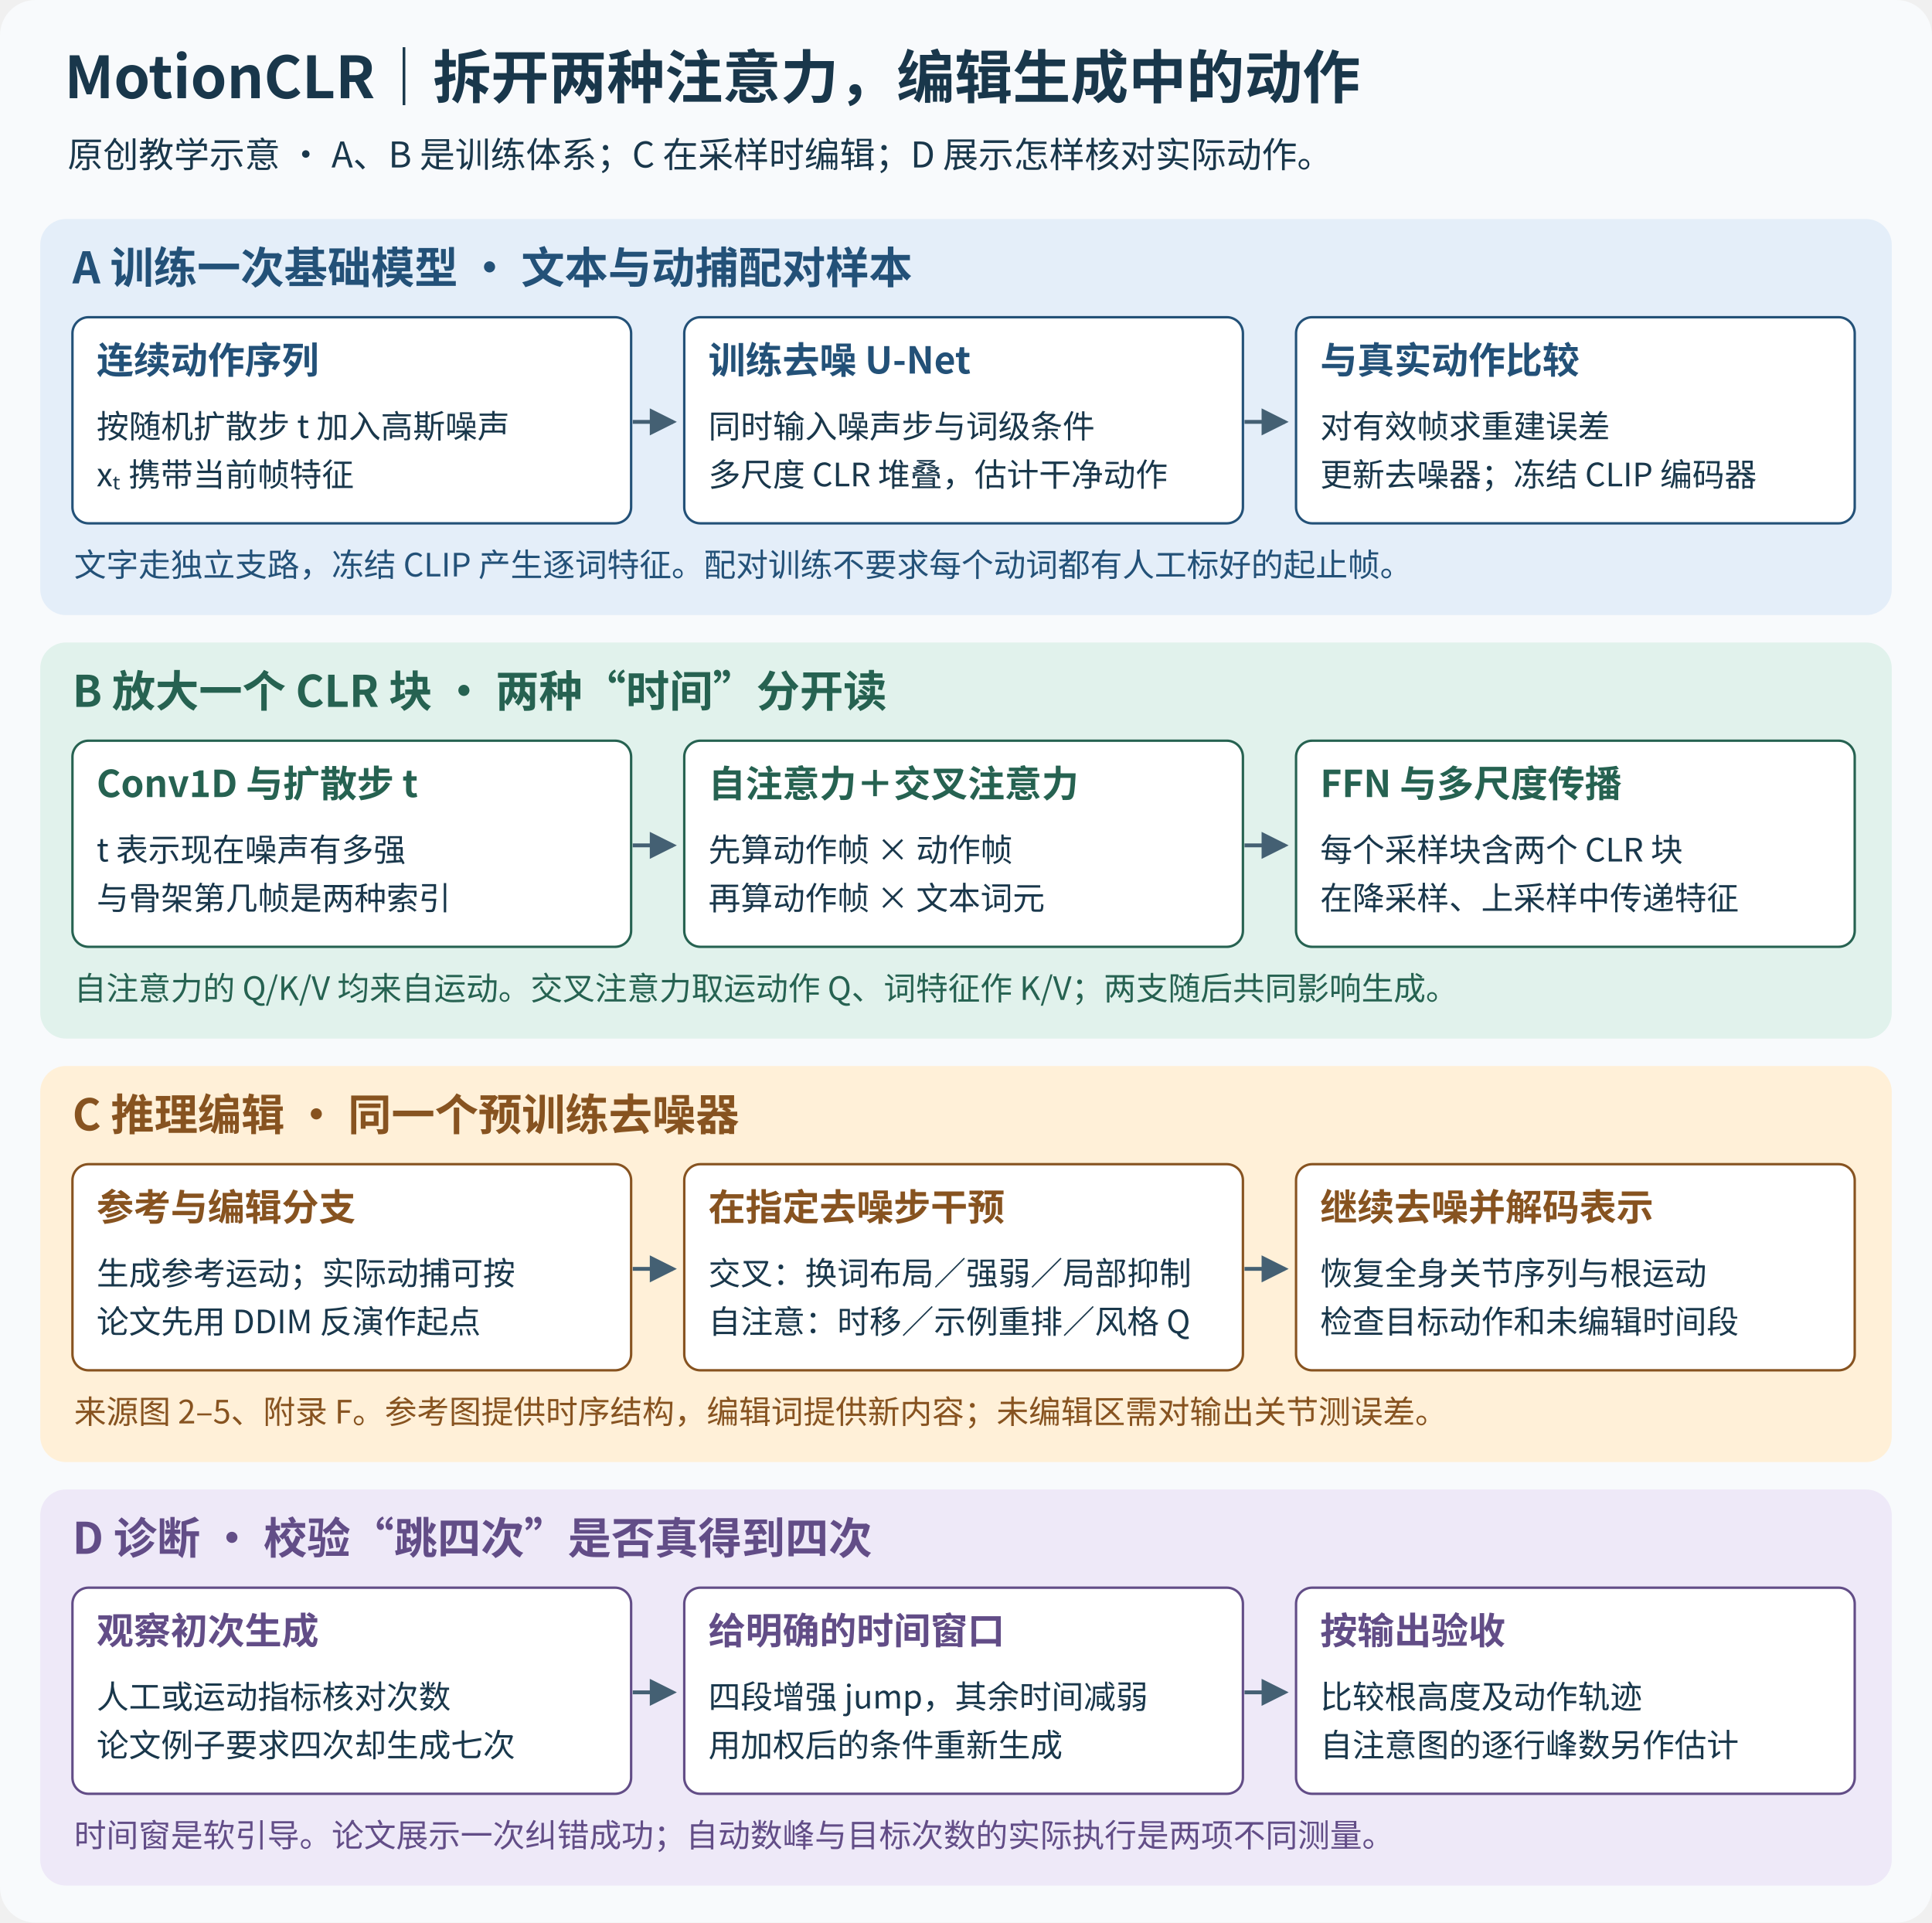
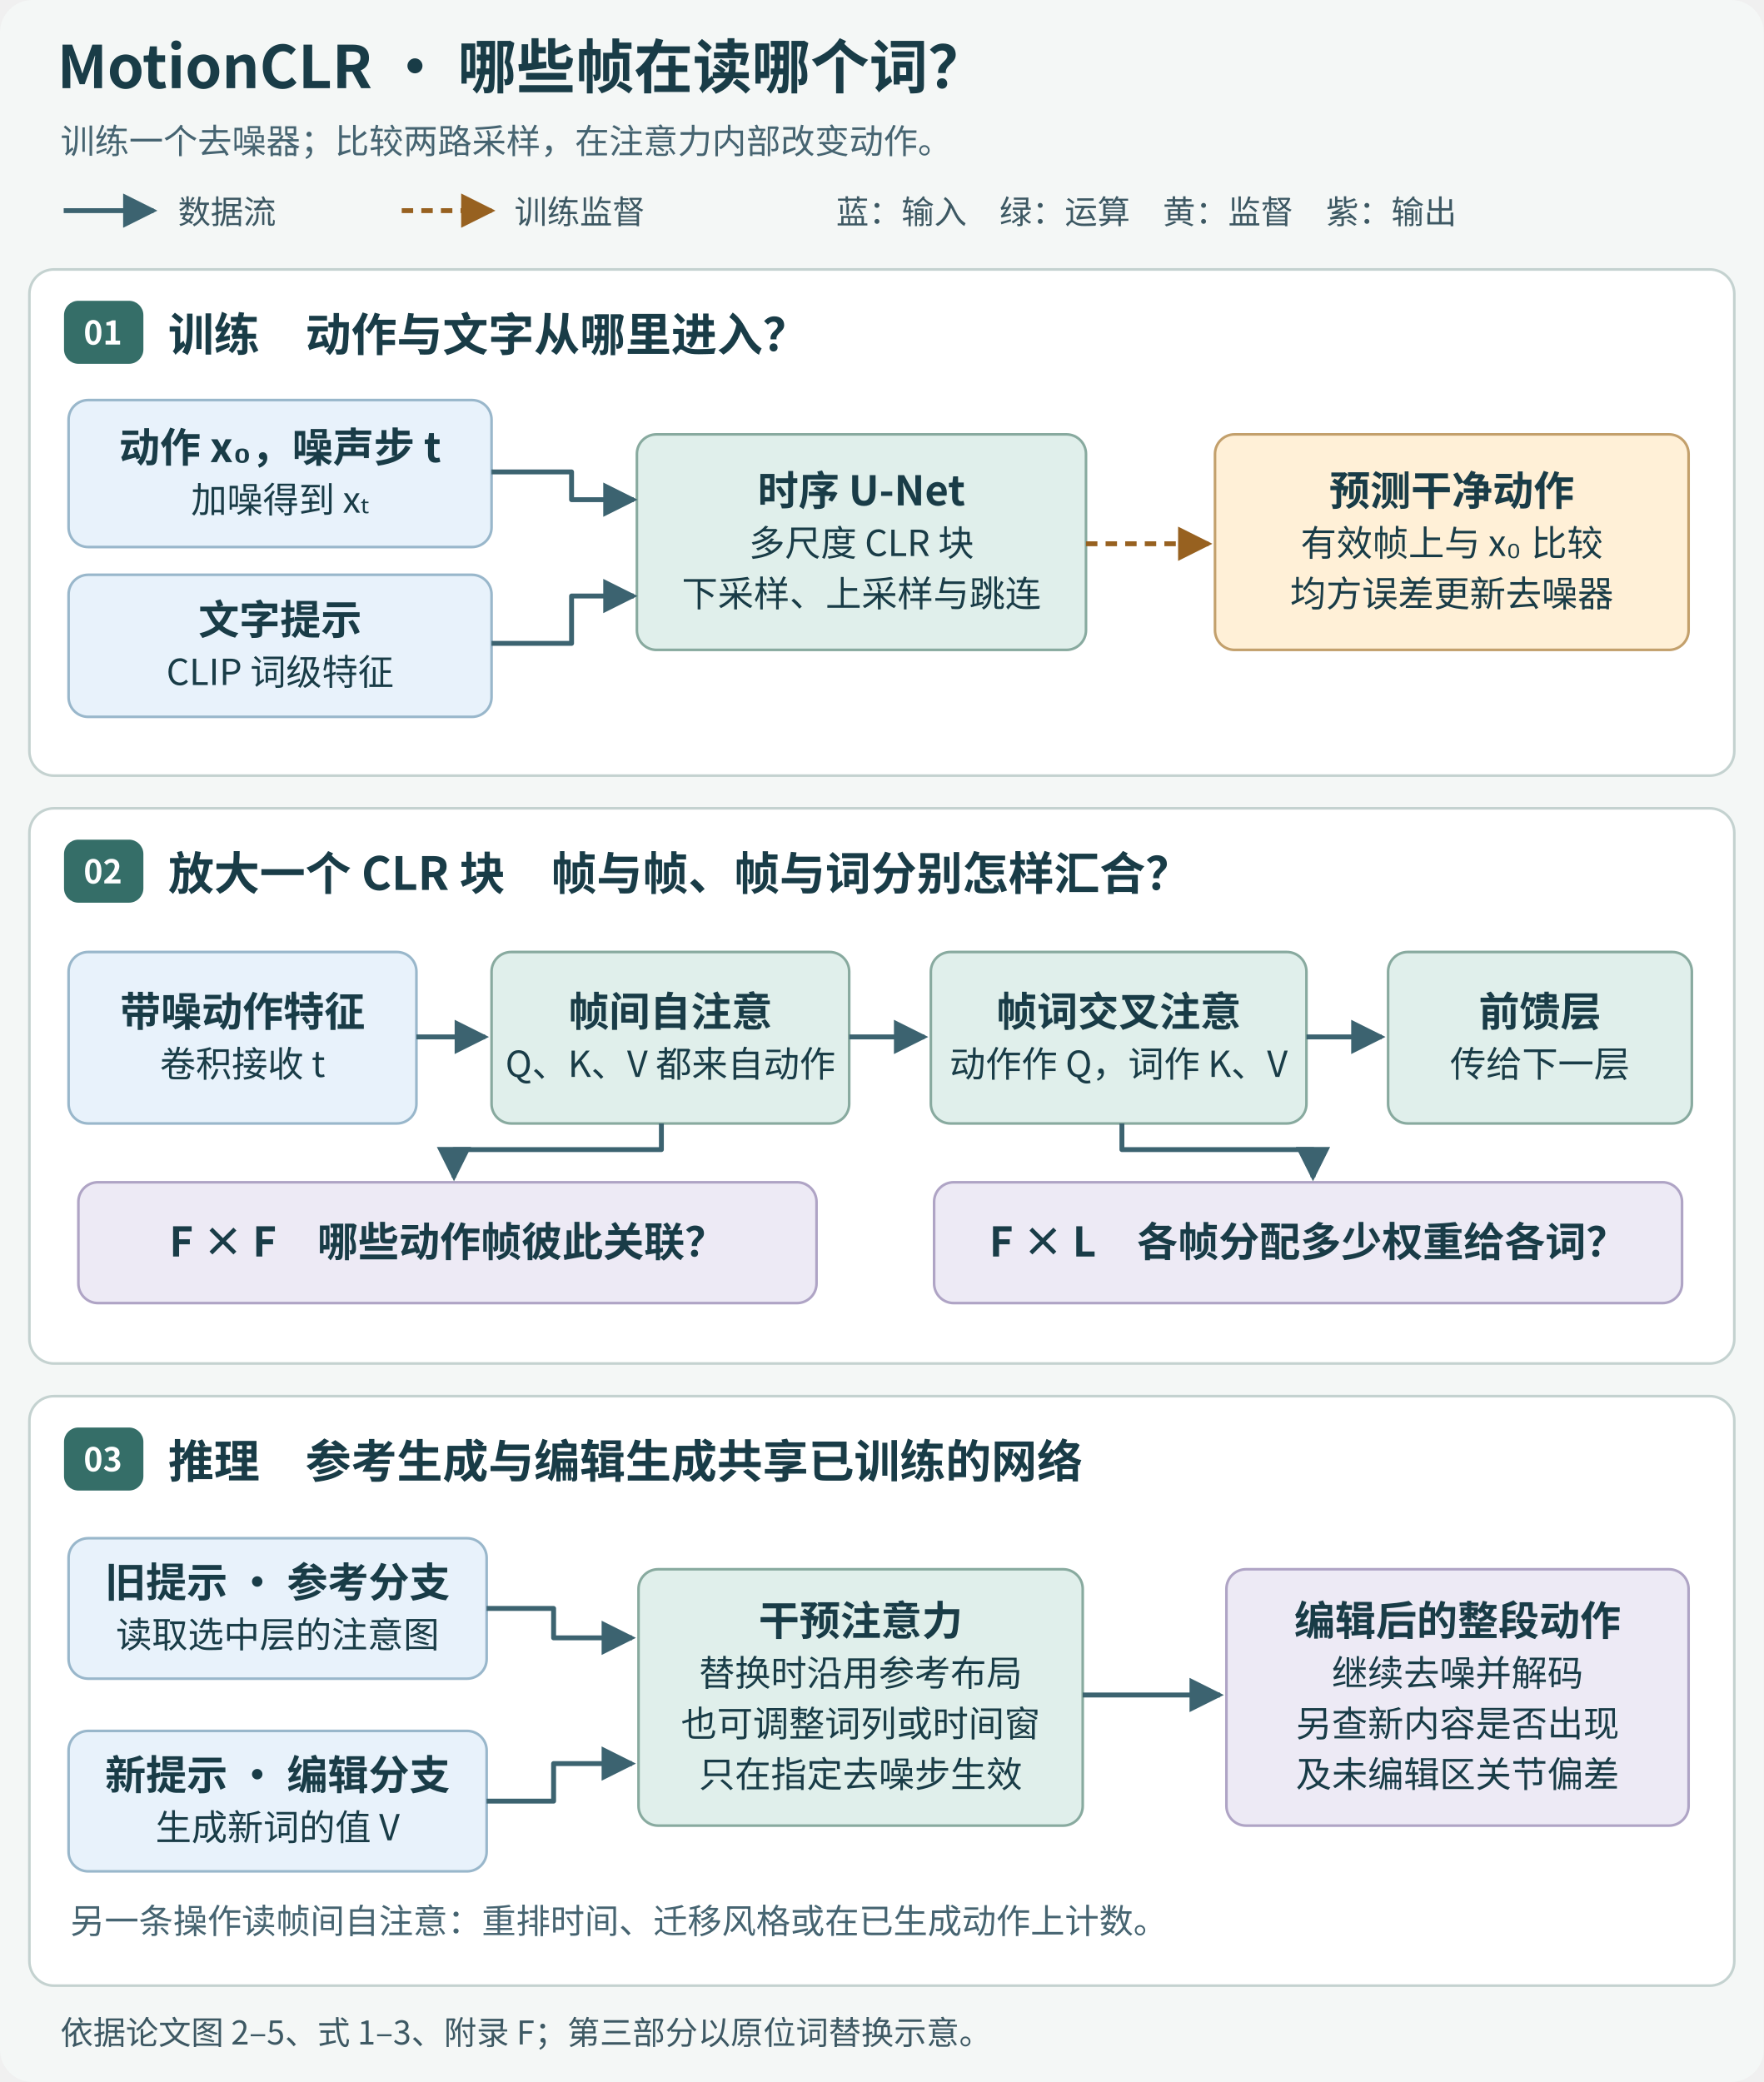
- <svg xmlns="http://www.w3.org/2000/svg" viewBox="0 0 1200 1194" width="1200" height="1194" role="img" aria-labelledby="title desc">
+ <svg xmlns="http://www.w3.org/2000/svg" width="1080" height="1275" viewBox="0 0 1080 1275" role="img" aria-labelledby="title desc">
  <defs>
-     <marker orient="auto" markerWidth="7" markerHeight="7" refX="6" refY="3.5" id="ah">
-       <path d="M0 0 L7 3.5 L0 7 Z" fill="#446073" />
+     <marker id="end" markerWidth="7" markerHeight="7" refX="6.2" refY="3.5" orient="auto">
+       <path d="M0 0L7 3.5 0 7Z" fill="#3c6370" />
+     </marker>
+     <marker id="sup" markerWidth="7" markerHeight="7" refX="6.2" refY="3.5" orient="auto">
+       <path d="M0 0L7 3.5 0 7Z" fill="#976120" />
    </marker>
  </defs>
-   <rect width="1200" height="1194" rx="22" fill="#f8fafc" />
-   <g fill="#19374b" font-family="Microsoft YaHei, Noto Sans CJK SC, sans-serif">
-     <text x="40" y="61" font-size="36" font-weight="700" fill="#19374b">MotionCLR｜拆开两种注意力，编辑生成中的动作</text>
-     <text x="42" y="104" font-size="22" font-weight="400" fill="#19374b">原创教学示意 · A、B 是训练体系；C 在采样时编辑；D 展示怎样核对实际动作。</text>
-     <rect x="25" y="136" width="1150" height="246" rx="16" fill="#e4eef9" />
-     <text x="45" y="176" font-size="27" font-weight="700" fill="#235178">A  训练一次基础模型 · 文本与动捕配对样本</text>
-     <rect x="45" y="197" width="347" height="128" rx="10" fill="white" stroke="#235178" stroke-width="1.5" />
-     <text x="60" y="232" font-size="23" font-weight="700" fill="#235178">连续动作序列</text>
-     <text x="60" y="272" font-size="20" font-weight="400" fill="#19374b">按随机扩散步 t 加入高斯噪声</text>
-     <text x="60" y="302" font-size="20" font-weight="400" fill="#19374b">xₜ 携带当前帧特征</text>
-     <path d="M393 262h25" stroke="#446073" stroke-width="2.4" fill="none" marker-end="url(#ah)" />
-     <rect x="425" y="197" width="347" height="128" rx="10" fill="white" stroke="#235178" stroke-width="1.5" />
-     <text x="440" y="232" font-size="23" font-weight="700" fill="#235178">训练去噪 U-Net</text>
-     <text x="440" y="272" font-size="20" font-weight="400" fill="#19374b">同时输入噪声步与词级条件</text>
-     <text x="440" y="302" font-size="20" font-weight="400" fill="#19374b">多尺度 CLR 堆叠，估计干净动作</text>
-     <path d="M773 262h25" stroke="#446073" stroke-width="2.4" fill="none" marker-end="url(#ah)" />
-     <rect x="805" y="197" width="347" height="128" rx="10" fill="white" stroke="#235178" stroke-width="1.5" />
-     <text x="820" y="232" font-size="23" font-weight="700" fill="#235178">与真实动作比较</text>
-     <text x="820" y="272" font-size="20" font-weight="400" fill="#19374b">对有效帧求重建误差</text>
-     <text x="820" y="302" font-size="20" font-weight="400" fill="#19374b">更新去噪器；冻结 CLIP 编码器</text>
-     <text x="46" y="358" font-size="20" font-weight="400" fill="#235178">文字走独立支路，冻结 CLIP 产生逐词特征。配对训练不要求每个动词都有人工标好的起止帧。</text>
-     <rect x="25" y="399" width="1150" height="246" rx="16" fill="#e1f2ec" />
-     <text x="45" y="439" font-size="27" font-weight="700" fill="#266251">B  放大一个 CLR 块 · 两种“时间”分开读</text>
-     <rect x="45" y="460" width="347" height="128" rx="10" fill="white" stroke="#266251" stroke-width="1.5" />
-     <text x="60" y="495" font-size="23" font-weight="700" fill="#266251">Conv1D 与扩散步 t</text>
-     <text x="60" y="535" font-size="20" font-weight="400" fill="#19374b">t 表示现在噪声有多强</text>
-     <text x="60" y="565" font-size="20" font-weight="400" fill="#19374b">与骨架第几帧是两种索引</text>
-     <path d="M393 525h25" stroke="#446073" stroke-width="2.4" fill="none" marker-end="url(#ah)" />
-     <rect x="425" y="460" width="347" height="128" rx="10" fill="white" stroke="#266251" stroke-width="1.5" />
-     <text x="440" y="495" font-size="23" font-weight="700" fill="#266251">自注意力＋交叉注意力</text>
-     <text x="440" y="535" font-size="20" font-weight="400" fill="#19374b">先算动作帧 × 动作帧</text>
-     <text x="440" y="565" font-size="20" font-weight="400" fill="#19374b">再算动作帧 × 文本词元</text>
-     <path d="M773 525h25" stroke="#446073" stroke-width="2.4" fill="none" marker-end="url(#ah)" />
-     <rect x="805" y="460" width="347" height="128" rx="10" fill="white" stroke="#266251" stroke-width="1.5" />
-     <text x="820" y="495" font-size="23" font-weight="700" fill="#266251">FFN 与多尺度传播</text>
-     <text x="820" y="535" font-size="20" font-weight="400" fill="#19374b">每个采样块含两个 CLR 块</text>
-     <text x="820" y="565" font-size="20" font-weight="400" fill="#19374b">在降采样、上采样中传递特征</text>
-     <text x="46" y="621" font-size="20" font-weight="400" fill="#266251">自注意力的 Q/K/V 均来自运动。交叉注意力取运动作 Q、词特征作 K/V；两支随后共同影响生成。</text>
-     <rect x="25" y="662" width="1150" height="246" rx="16" fill="#fff0d8" />
-     <text x="45" y="702" font-size="27" font-weight="700" fill="#875320">C  推理编辑 · 同一个预训练去噪器</text>
-     <rect x="45" y="723" width="347" height="128" rx="10" fill="white" stroke="#875320" stroke-width="1.5" />
-     <text x="60" y="758" font-size="23" font-weight="700" fill="#875320">参考与编辑分支</text>
-     <text x="60" y="798" font-size="20" font-weight="400" fill="#19374b">生成参考运动；实际动捕可按</text>
-     <text x="60" y="828" font-size="20" font-weight="400" fill="#19374b">论文先用 DDIM 反演作起点</text>
-     <path d="M393 788h25" stroke="#446073" stroke-width="2.4" fill="none" marker-end="url(#ah)" />
-     <rect x="425" y="723" width="347" height="128" rx="10" fill="white" stroke="#875320" stroke-width="1.5" />
-     <text x="440" y="758" font-size="23" font-weight="700" fill="#875320">在指定去噪步干预</text>
-     <text x="440" y="798" font-size="20" font-weight="400" fill="#19374b">交叉：换词布局／强弱／局部抑制</text>
-     <text x="440" y="828" font-size="20" font-weight="400" fill="#19374b">自注意：时移／示例重排／风格 Q</text>
-     <path d="M773 788h25" stroke="#446073" stroke-width="2.4" fill="none" marker-end="url(#ah)" />
-     <rect x="805" y="723" width="347" height="128" rx="10" fill="white" stroke="#875320" stroke-width="1.5" />
-     <text x="820" y="758" font-size="23" font-weight="700" fill="#875320">继续去噪并解码表示</text>
-     <text x="820" y="798" font-size="20" font-weight="400" fill="#19374b">恢复全身关节序列与根运动</text>
-     <text x="820" y="828" font-size="20" font-weight="400" fill="#19374b">检查目标动作和未编辑时间段</text>
-     <text x="46" y="884" font-size="20" font-weight="400" fill="#875320">来源图 2–5、附录 F。参考图提供时序结构，编辑词提供新内容；未编辑区需对输出关节测误差。</text>
-     <rect x="25" y="925" width="1150" height="246" rx="16" fill="#eee9f8" />
-     <text x="45" y="965" font-size="27" font-weight="700" fill="#624d87">D  诊断 · 校验“跳四次”是否真得到四次</text>
-     <rect x="45" y="986" width="347" height="128" rx="10" fill="white" stroke="#624d87" stroke-width="1.5" />
-     <text x="60" y="1021" font-size="23" font-weight="700" fill="#624d87">观察初次生成</text>
-     <text x="60" y="1061" font-size="20" font-weight="400" fill="#19374b">人工或运动指标核对次数</text>
-     <text x="60" y="1091" font-size="20" font-weight="400" fill="#19374b">论文例子要求四次却生成七次</text>
-     <path d="M393 1051h25" stroke="#446073" stroke-width="2.4" fill="none" marker-end="url(#ah)" />
-     <rect x="425" y="986" width="347" height="128" rx="10" fill="white" stroke="#624d87" stroke-width="1.5" />
-     <text x="440" y="1021" font-size="23" font-weight="700" fill="#624d87">给明确的时间窗口</text>
-     <text x="440" y="1061" font-size="20" font-weight="400" fill="#19374b">四段增强 jump，其余时间减弱</text>
-     <text x="440" y="1091" font-size="20" font-weight="400" fill="#19374b">用加权后的条件重新生成</text>
-     <path d="M773 1051h25" stroke="#446073" stroke-width="2.4" fill="none" marker-end="url(#ah)" />
-     <rect x="805" y="986" width="347" height="128" rx="10" fill="white" stroke="#624d87" stroke-width="1.5" />
-     <text x="820" y="1021" font-size="23" font-weight="700" fill="#624d87">按输出验收</text>
-     <text x="820" y="1061" font-size="20" font-weight="400" fill="#19374b">比较根高度及动作轨迹</text>
-     <text x="820" y="1091" font-size="20" font-weight="400" fill="#19374b">自注意图的逐行峰数另作估计</text>
-     <text x="46" y="1147" font-size="20" font-weight="400" fill="#624d87">时间窗是软引导。论文展示一次纠错成功；自动数峰与目标次数的实际执行是两项不同测量。</text>
-   </g>
+   <style>text{font-family:"Microsoft YaHei","Noto Sans CJK SC",Arial,sans-serif;fill:#193c47} .title{font-size:36px;font-weight:700} .sub{font-size:21px;fill:#466471} .stage{font-size:28px;font-weight:700} .num{font-size:20px;fill:#fff;font-weight:700} .name{font-size:25px;font-weight:700} .field{font-size:22px} .tag{font-size:20px;fill:#3d5863} .e{fill:none;stroke:#3c6370;stroke-width:3;stroke-linejoin:round;marker-end:url(#end)} .s{fill:none;stroke:#976120;stroke-width:3;stroke-dasharray:7 5;stroke-linejoin:round;marker-end:url(#sup)} </style>
+   <rect width="1080" height="1275" rx="20" fill="#f4f7f6" />
+   <text x="35" y="54" class="title" text-anchor="start">MotionCLR · 哪些帧在读哪个词？</text>
+   <text x="37" y="94" class="sub" text-anchor="start">训练一个去噪器；比较两路采样，在注意力内部改变动作。</text>
+   <path d="M39 129h55" class="e" />
+   <text x="109" y="137" class="tag" text-anchor="start">数据流</text>
+   <path d="M246 129h55" class="s" />
+   <text x="315" y="137" class="tag" text-anchor="start">训练监督</text>
+   <text x="512" y="137" class="tag" text-anchor="start">蓝：输入　绿：运算　黄：监督　紫：输出</text>
+   <rect x="18" y="165" width="1044" height="310" rx="15" fill="#fff" stroke="#c4d2d0" stroke-width="1.6" />
+   <rect x="40" y="185" width="47" height="37" rx="8" fill="#356e68" stroke="#356e68" stroke-width="1.6" />
+   <text x="63" y="211" class="num" text-anchor="middle">01</text>
+   <text x="103" y="215" class="stage" text-anchor="start">训练　动作与文字从哪里进入？</text>
+   <rect x="42" y="245" width="259" height="90" rx="12" fill="#e8f2fb" stroke="#99b7cb" stroke-width="1.6" />
+   <text x="171.5" y="283.0" class="name" text-anchor="middle">动作 x₀，噪声步 t</text>
+   <text x="171.5" y="314.0" class="field" text-anchor="middle">加噪得到 xₜ</text>
+   <rect x="42" y="352" width="259" height="87" rx="12" fill="#e8f2fb" stroke="#99b7cb" stroke-width="1.6" />
+   <text x="171.5" y="388.5" class="name" text-anchor="middle">文字提示</text>
+   <text x="171.5" y="419.5" class="field" text-anchor="middle">CLIP 词级特征</text>
+   <rect x="390" y="266" width="275" height="132" rx="12" fill="#e0efeb" stroke="#88aa9f" stroke-width="1.6" />
+   <text x="527.5" y="309.5" class="name" text-anchor="middle">时序 U-Net</text>
+   <text x="527.5" y="340.5" class="field" text-anchor="middle">多尺度 CLR 块</text>
+   <text x="527.5" y="371.5" class="field" text-anchor="middle">下采样、上采样与跳连</text>
+   <rect x="744" y="266" width="290" height="132" rx="12" fill="#fff0d7" stroke="#c3a06c" stroke-width="1.6" />
+   <text x="889.0" y="309.5" class="name" text-anchor="middle">预测干净动作</text>
+   <text x="889.0" y="340.5" class="field" text-anchor="middle">有效帧上与 x₀ 比较</text>
+   <text x="889.0" y="371.5" class="field" text-anchor="middle">均方误差更新去噪器</text>
+   <path d="M301 289H350V306H388" class="e" />
+   <path d="M301 394H350V365H388" class="e" />
+   <path d="M665 333H740" class="s" />
+   <rect x="18" y="495" width="1044" height="340" rx="15" fill="#fff" stroke="#c4d2d0" stroke-width="1.6" />
+   <rect x="40" y="515" width="47" height="37" rx="8" fill="#356e68" stroke="#356e68" stroke-width="1.6" />
+   <text x="63" y="541" class="num" text-anchor="middle">02</text>
+   <text x="103" y="545" class="stage" text-anchor="start">放大一个 CLR 块　帧与帧、帧与词分别怎样汇合？</text>
+   <rect x="42" y="583" width="213" height="105" rx="12" fill="#e8f2fb" stroke="#99b7cb" stroke-width="1.6" />
+   <text x="148.5" y="628.5" class="name" text-anchor="middle">带噪动作特征</text>
+   <text x="148.5" y="659.5" class="field" text-anchor="middle">卷积接收 t</text>
+   <rect x="301" y="583" width="219" height="105" rx="12" fill="#e0efeb" stroke="#88aa9f" stroke-width="1.6" />
+   <text x="410.5" y="628.5" class="name" text-anchor="middle">帧间自注意</text>
+   <text x="410.5" y="659.5" class="field" text-anchor="middle">Q、K、V 都来自动作</text>
+   <rect x="570" y="583" width="230" height="105" rx="12" fill="#e0efeb" stroke="#88aa9f" stroke-width="1.6" />
+   <text x="685.0" y="628.5" class="name" text-anchor="middle">帧词交叉注意</text>
+   <text x="685.0" y="659.5" class="field" text-anchor="middle">动作作 Q，词作 K、V</text>
+   <rect x="850" y="583" width="186" height="105" rx="12" fill="#e0efeb" stroke="#88aa9f" stroke-width="1.6" />
+   <text x="943.0" y="628.5" class="name" text-anchor="middle">前馈层</text>
+   <text x="943.0" y="659.5" class="field" text-anchor="middle">传给下一层</text>
+   <path d="M255 635H297" class="e" />
+   <path d="M520 635H566" class="e" />
+   <path d="M800 635H846" class="e" />
+   <rect x="48" y="724" width="452" height="74" rx="12" fill="#edeaf5" stroke="#afa4c5" stroke-width="1.6" />
+   <text x="274.0" y="769.5" class="name" text-anchor="middle">F × F　哪些动作帧彼此关联？</text>
+   <rect x="572" y="724" width="458" height="74" rx="12" fill="#edeaf5" stroke="#afa4c5" stroke-width="1.6" />
+   <text x="801.0" y="769.5" class="name" text-anchor="middle">F × L　各帧分配多少权重给各词？</text>
+   <path d="M405 688V704H278V721" class="e" />
+   <path d="M687 688V704H804V721" class="e" />
+   <rect x="18" y="855" width="1044" height="361" rx="15" fill="#fff" stroke="#c4d2d0" stroke-width="1.6" />
+   <rect x="40" y="875" width="47" height="37" rx="8" fill="#356e68" stroke="#356e68" stroke-width="1.6" />
+   <text x="63" y="901" class="num" text-anchor="middle">03</text>
+   <text x="103" y="905" class="stage" text-anchor="start">推理　参考生成与编辑生成共享已训练的网络</text>
+   <rect x="42" y="942" width="256" height="86" rx="12" fill="#e8f2fb" stroke="#99b7cb" stroke-width="1.6" />
+   <text x="170.0" y="978.0" class="name" text-anchor="middle">旧提示 · 参考分支</text>
+   <text x="170.0" y="1009.0" class="field" text-anchor="middle">读取选中层的注意图</text>
+   <rect x="42" y="1060" width="256" height="86" rx="12" fill="#e8f2fb" stroke="#99b7cb" stroke-width="1.6" />
+   <text x="170.0" y="1096.0" class="name" text-anchor="middle">新提示 · 编辑分支</text>
+   <text x="170.0" y="1127.0" class="field" text-anchor="middle">生成新词的值 V</text>
+   <rect x="391" y="961" width="272" height="157" rx="12" fill="#e0efeb" stroke="#88aa9f" stroke-width="1.6" />
+   <text x="527.0" y="1001.5" class="name" text-anchor="middle">干预注意力</text>
+   <text x="527.0" y="1032.5" class="field" text-anchor="middle">替换时沿用参考布局</text>
+   <text x="527.0" y="1063.5" class="field" text-anchor="middle">也可调整词列或时间窗</text>
+   <text x="527.0" y="1094.5" class="field" text-anchor="middle">只在指定去噪步生效</text>
+   <rect x="751" y="961" width="283" height="157" rx="12" fill="#edeaf5" stroke="#afa4c5" stroke-width="1.6" />
+   <text x="892.5" y="1001.5" class="name" text-anchor="middle">编辑后的整段动作</text>
+   <text x="892.5" y="1032.5" class="field" text-anchor="middle">继续去噪并解码</text>
+   <text x="892.5" y="1063.5" class="field" text-anchor="middle">另查新内容是否出现</text>
+   <text x="892.5" y="1094.5" class="field" text-anchor="middle">及未编辑区关节偏差</text>
+   <path d="M298 985H339V1003H387" class="e" />
+   <path d="M298 1103H339V1080H387" class="e" />
+   <path d="M663 1038H747" class="e" />
+   <text x="43" y="1184" class="sub" text-anchor="start">另一条操作读帧间自注意：重排时间、迁移风格或在已生成动作上计数。</text>
+   <text x="37" y="1252" class="tag" text-anchor="start">依据论文图 2–5、式 1–3、附录 F；第三部分以原位词替换示意。</text>
</svg>
